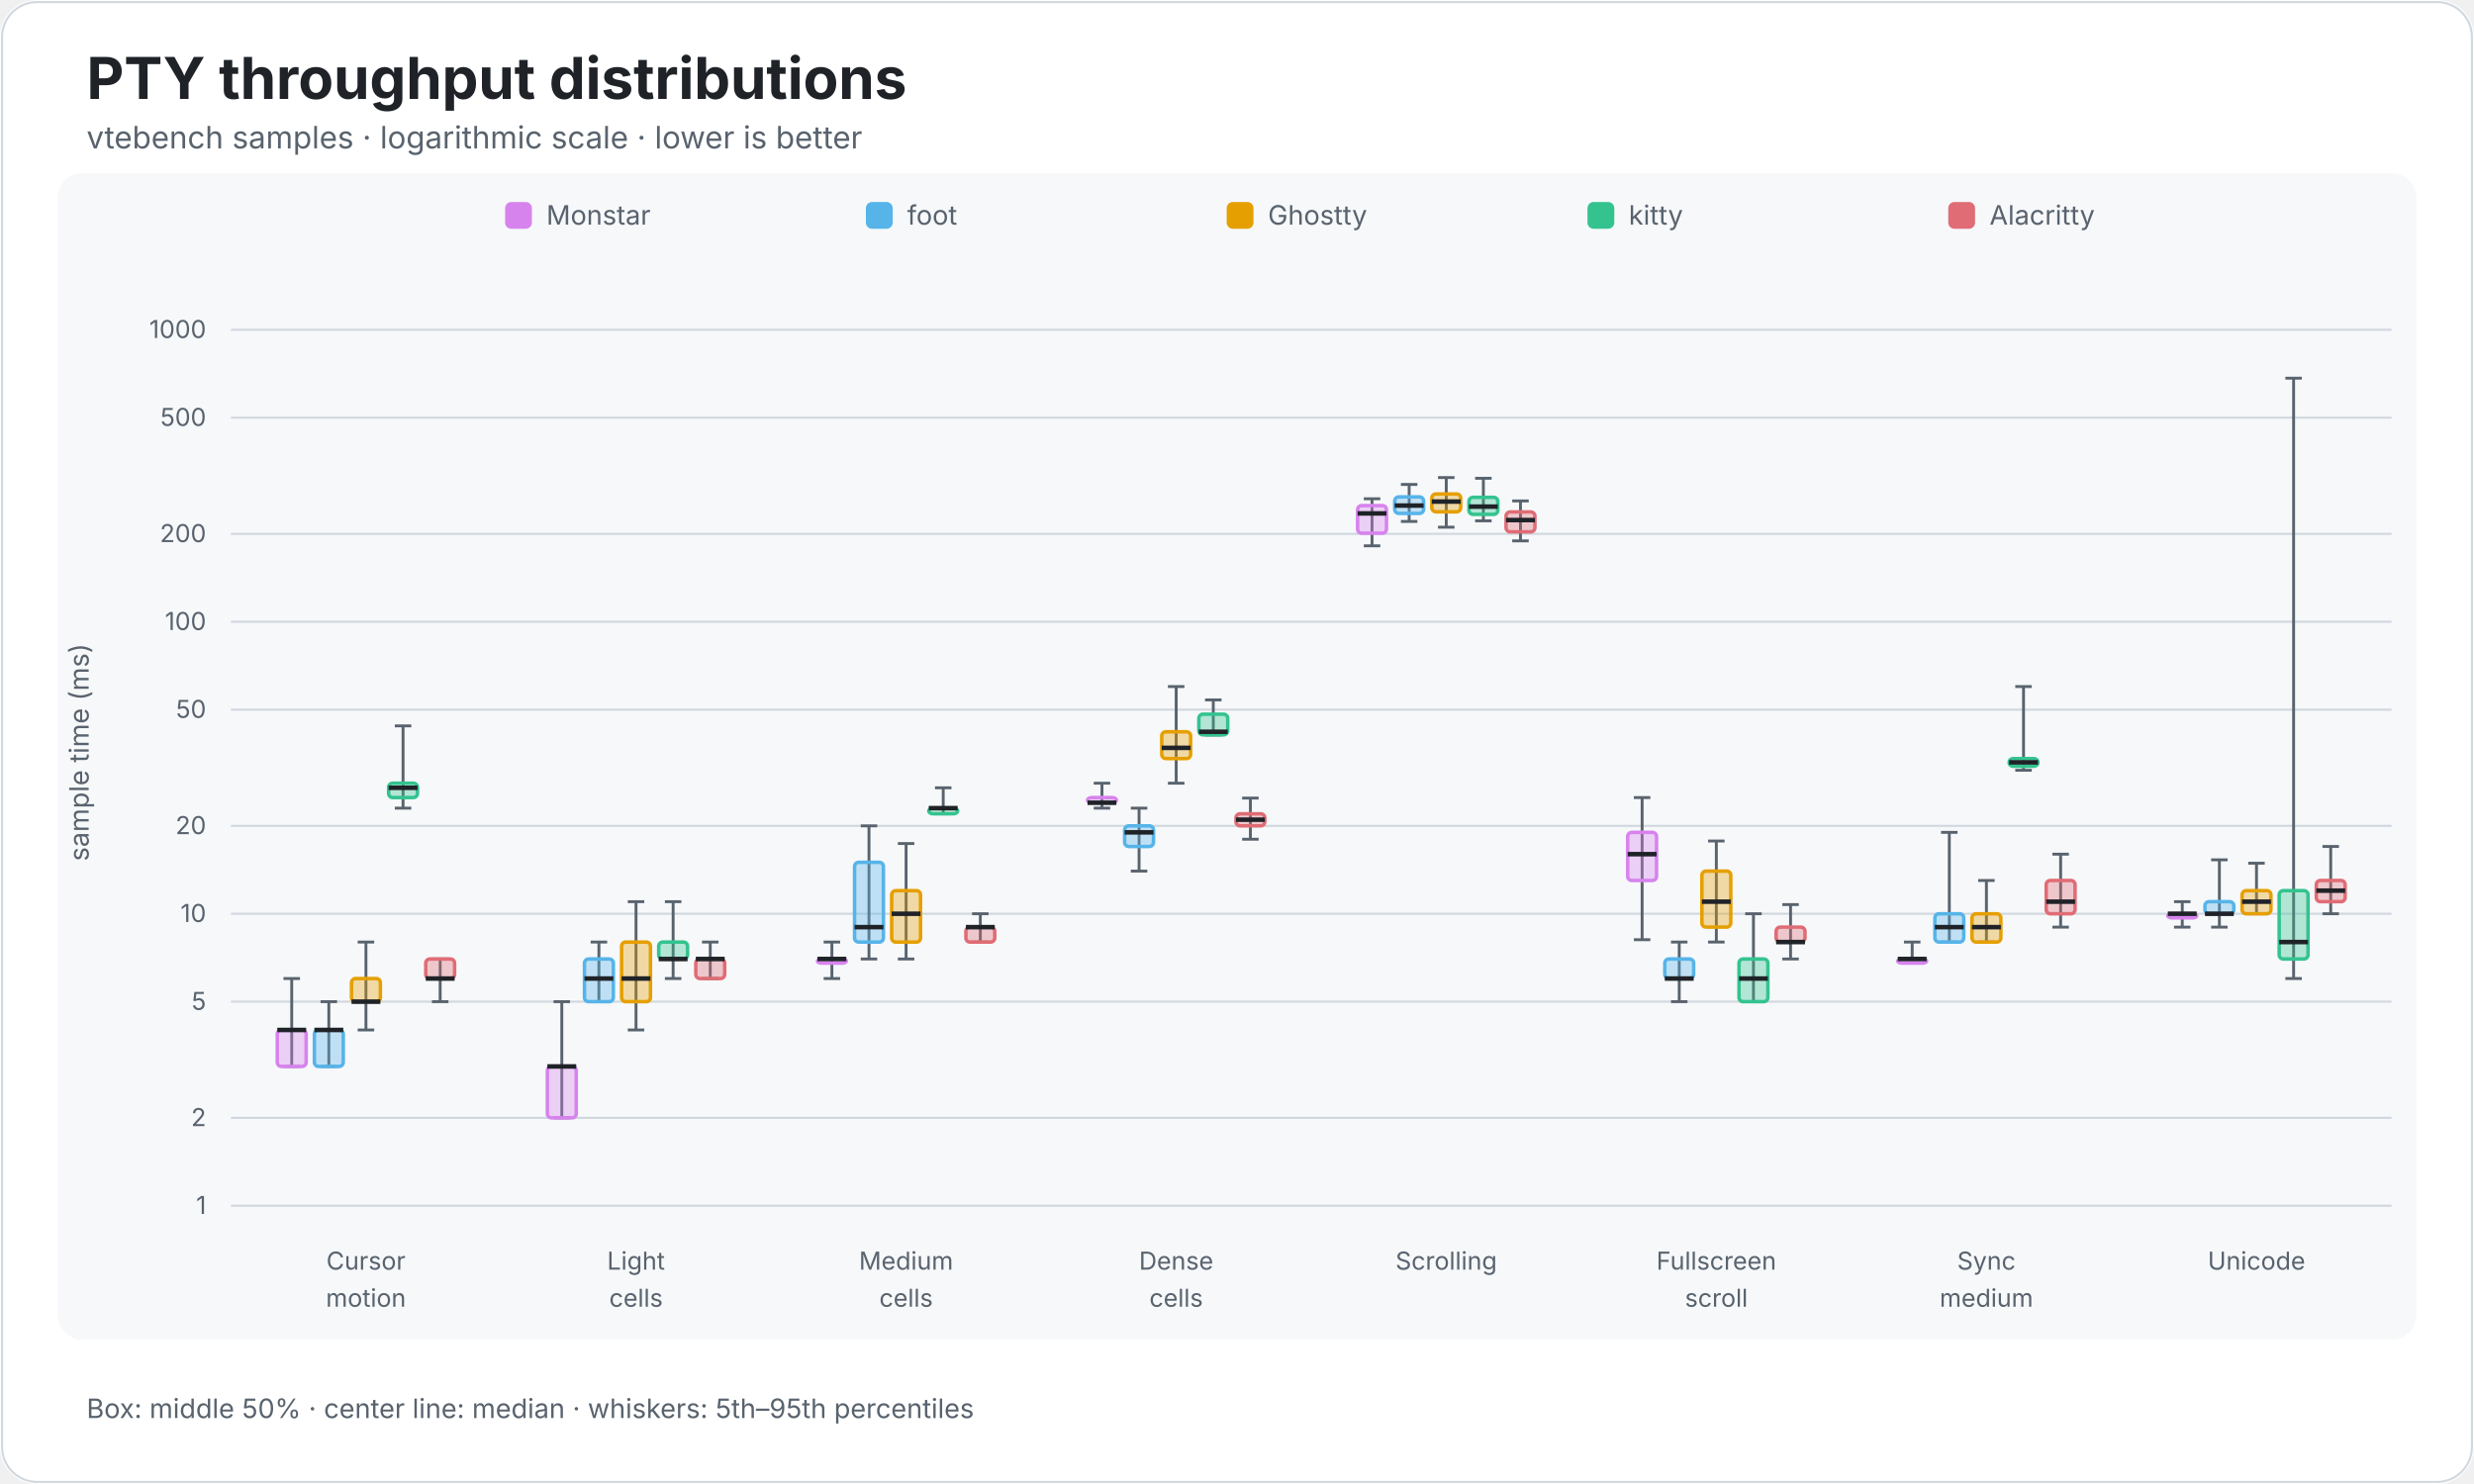
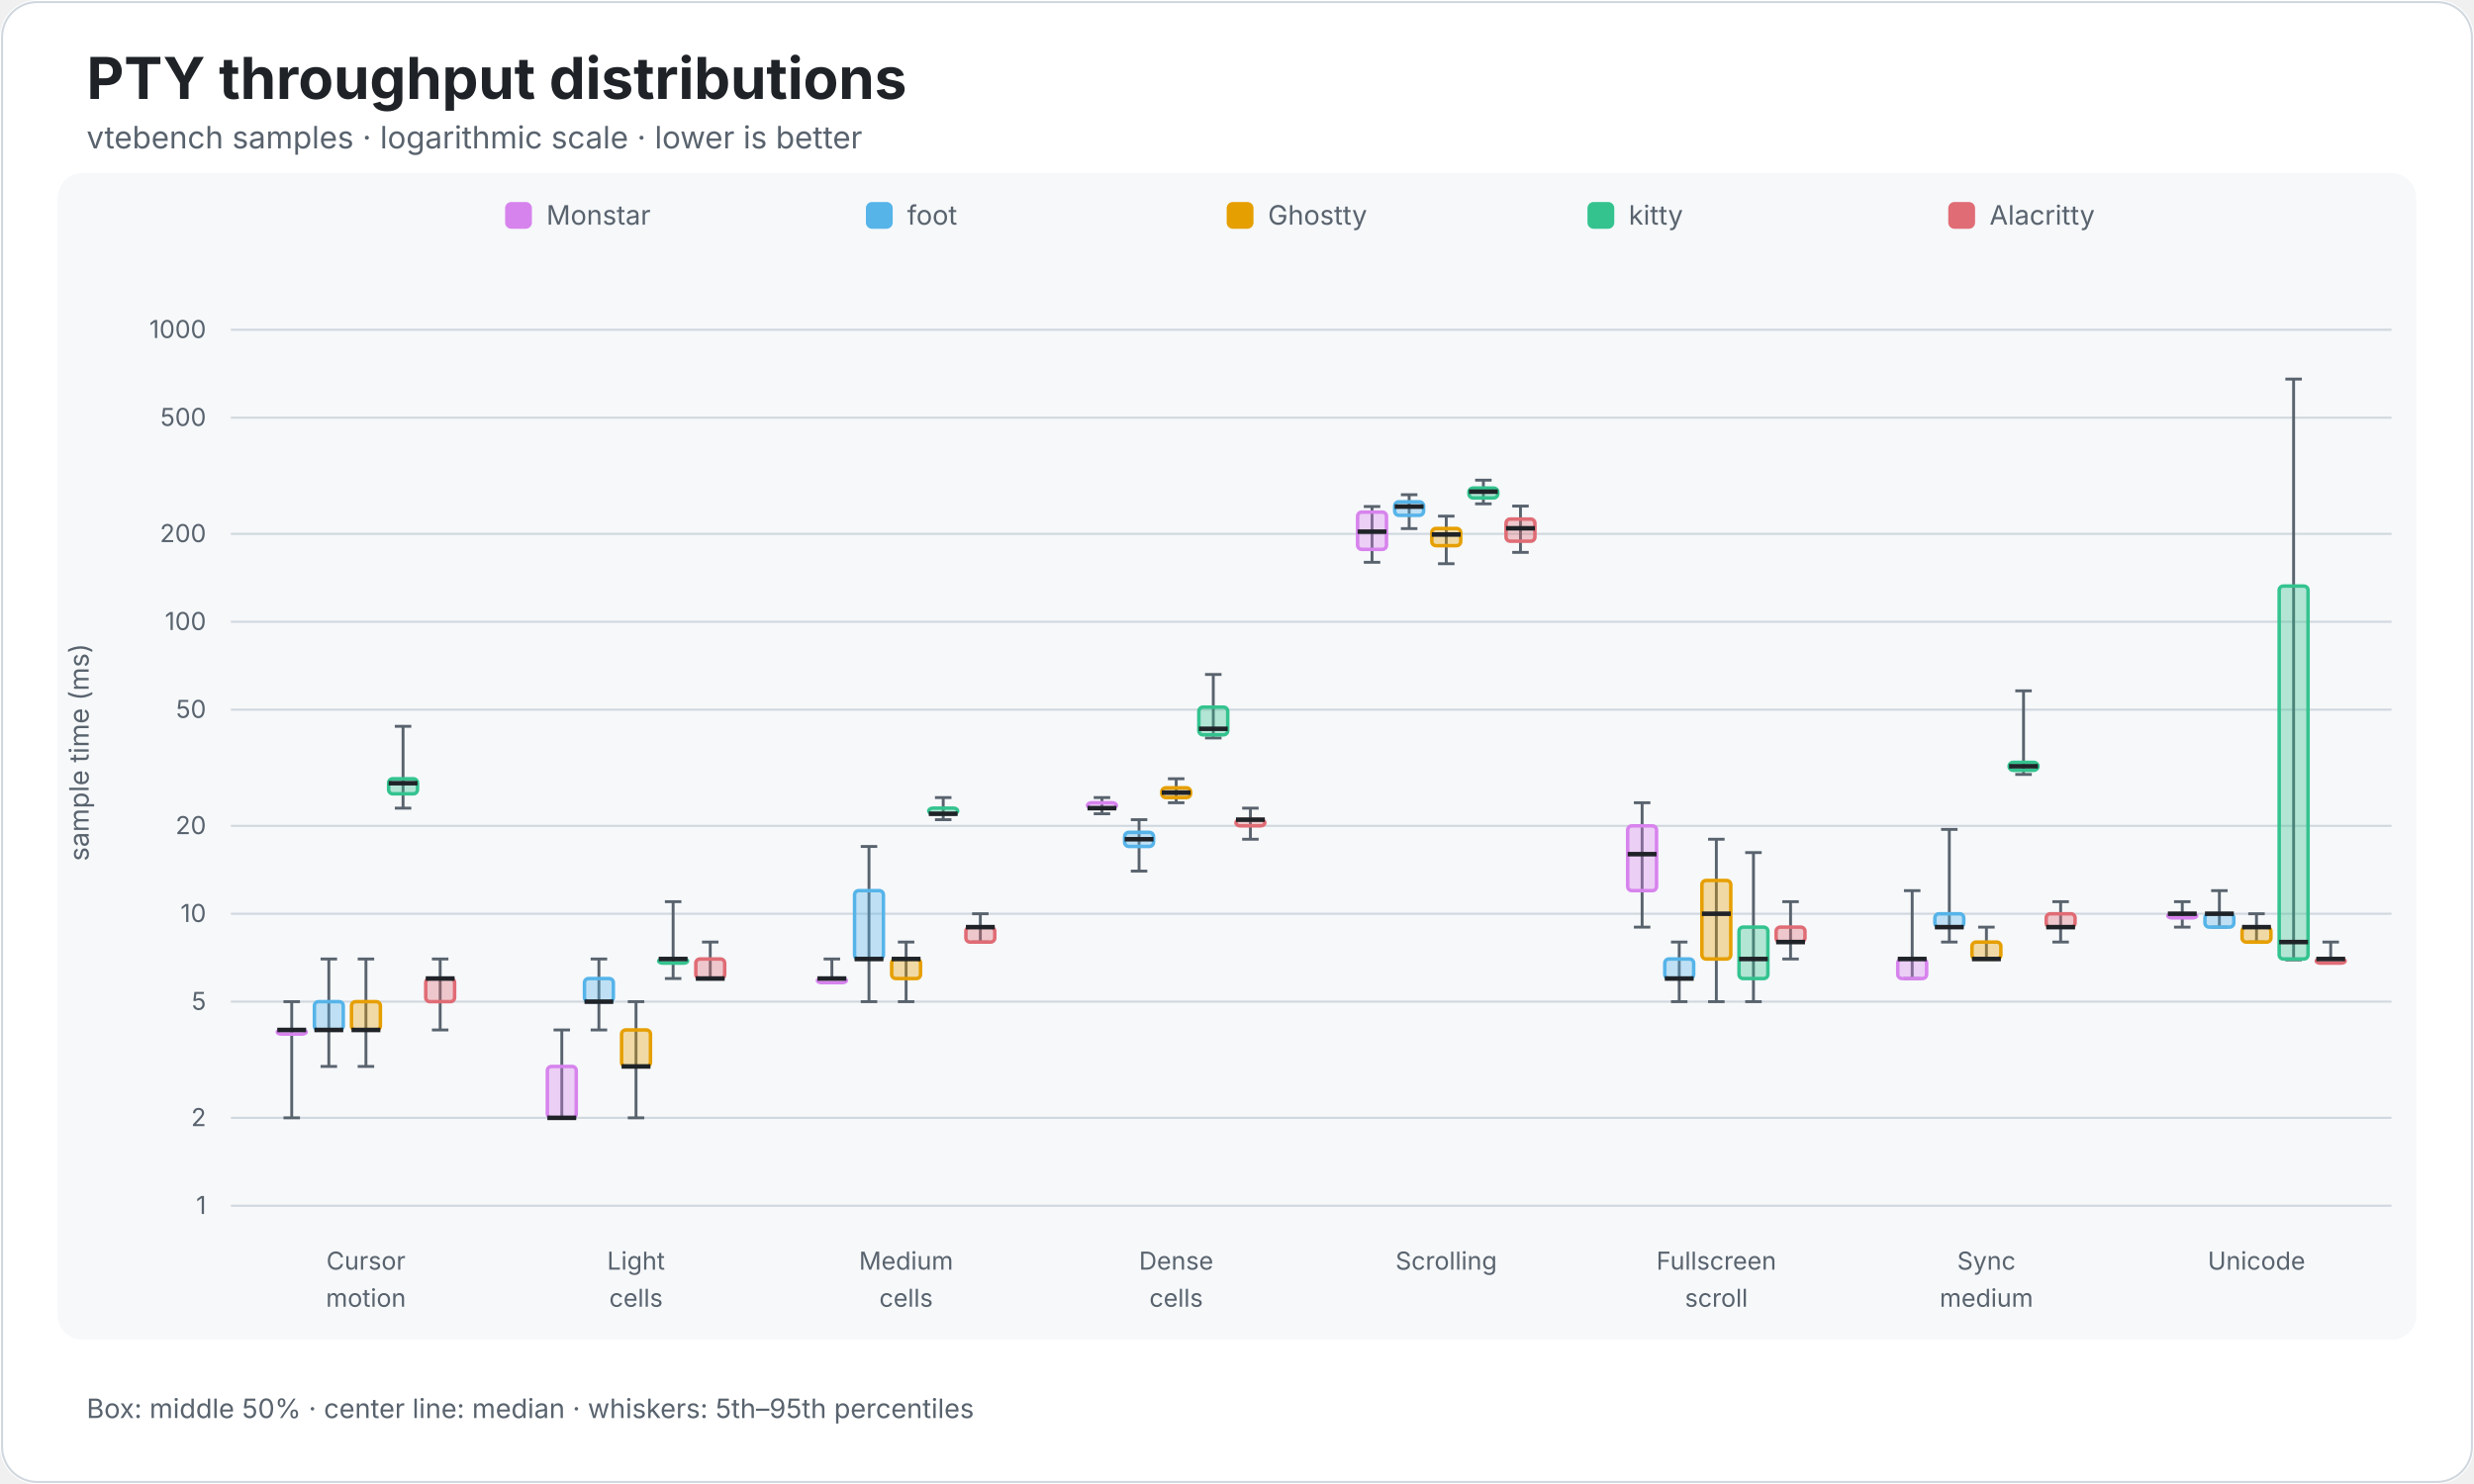
<svg xmlns="http://www.w3.org/2000/svg" width="1200" height="720" viewBox="0 0 1200 720" role="img">
  <style>
    .title { fill: #1f2328; font: 700 28px -apple-system, BlinkMacSystemFont, 'Segoe UI', sans-serif; }
    .subtitle { fill: #59636e; font: 15px -apple-system, BlinkMacSystemFont, 'Segoe UI', sans-serif; }
    .label { fill: #1f2328; font: 15px -apple-system, BlinkMacSystemFont, 'Segoe UI', sans-serif; }
    .small { fill: #59636e; font: 13px -apple-system, BlinkMacSystemFont, 'Segoe UI', sans-serif; }
    .axis { fill: #59636e; font: 12px -apple-system, BlinkMacSystemFont, 'Segoe UI', sans-serif; }
    .grid { stroke: #d0d7de; stroke-width: 1; }
    .whisker { stroke: #59636e; stroke-width: 1.4; }
    .median { stroke: #1f2328; stroke-width: 2.2; }
    .line { stroke: #d0d7de; stroke-width: 1; }
    </style>
  <rect width="1200" height="720" rx="18" fill="#ffffff" />
  <rect x="1" y="1" width="1198" height="718" rx="17" fill="none" stroke="#d0d7de" />
  <rect x="28" y="84" width="1144" height="566" rx="12" fill="#f6f8fa" />
  <text x="42" y="48" class="title" text-anchor="start">PTY throughput distributions</text>
  <text x="42" y="72" class="subtitle" text-anchor="start">vtebench samples · logarithmic scale · lower is better</text>
  <rect x="245" y="98" width="13" height="13" rx="3" fill="#d783ed" />
  <text x="265" y="109" class="small" text-anchor="start">Monstar</text>
  <rect x="420" y="98" width="13" height="13" rx="3" fill="#56b4e9" />
  <text x="440" y="109" class="small" text-anchor="start">foot</text>
  <rect x="595" y="98" width="13" height="13" rx="3" fill="#e69f00" />
  <text x="615" y="109" class="small" text-anchor="start">Ghostty</text>
  <rect x="770" y="98" width="13" height="13" rx="3" fill="#34c38f" />
  <text x="790" y="109" class="small" text-anchor="start">kitty</text>
  <rect x="945" y="98" width="13" height="13" rx="3" fill="#e06c75" />
  <text x="965" y="109" class="small" text-anchor="start">Alacritty</text>
  <line x1="112" y1="585" x2="1160" y2="585" class="grid" />
  <text x="100" y="589" class="axis" text-anchor="end">1</text>
  <line x1="112" y1="542.35" x2="1160" y2="542.35" class="grid" />
  <text x="100" y="546.35" class="axis" text-anchor="end">2</text>
  <line x1="112" y1="485.98" x2="1160" y2="485.98" class="grid" />
  <text x="100" y="489.98" class="axis" text-anchor="end">5</text>
  <line x1="112" y1="443.33" x2="1160" y2="443.33" class="grid" />
  <text x="100" y="447.33" class="axis" text-anchor="end">10</text>
  <line x1="112" y1="400.69" x2="1160" y2="400.69" class="grid" />
  <text x="100" y="404.69" class="axis" text-anchor="end">20</text>
  <line x1="112" y1="344.31" x2="1160" y2="344.31" class="grid" />
  <text x="100" y="348.31" class="axis" text-anchor="end">50</text>
  <line x1="112" y1="301.67" x2="1160" y2="301.67" class="grid" />
  <text x="100" y="305.67" class="axis" text-anchor="end">100</text>
  <line x1="112" y1="259.02" x2="1160" y2="259.02" class="grid" />
  <text x="100" y="263.02" class="axis" text-anchor="end">200</text>
  <line x1="112" y1="202.65" x2="1160" y2="202.65" class="grid" />
  <text x="100" y="206.65" class="axis" text-anchor="end">500</text>
  <line x1="112" y1="160" x2="1160" y2="160" class="grid" />
  <text x="100" y="164" class="axis" text-anchor="end">1000</text>
  <text x="0" y="0" class="small" text-anchor="middle" transform="translate(43 365) rotate(-90)">sample time (ms)</text>
-   <line x1="141.5" y1="517.41" x2="141.5" y2="474.76" class="whisker" />
-   <line x1="137.5" y1="517.41" x2="145.5" y2="517.41" class="whisker" />
-   <line x1="137.5" y1="474.76" x2="145.5" y2="474.76" class="whisker" />
-   <rect x="134.5" y="499.71" width="14" height="17.7" rx="2" fill="#d783ed" fill-opacity="0.34" stroke="#d783ed" stroke-width="1.7" />
+   <line x1="141.5" y1="542.35" x2="141.5" y2="485.98" class="whisker" />
+   <line x1="137.5" y1="542.35" x2="145.5" y2="542.35" class="whisker" />
+   <line x1="137.5" y1="485.98" x2="145.5" y2="485.98" class="whisker" />
+   <rect x="134.5" y="499.71" width="14" height="2" rx="2" fill="#d783ed" fill-opacity="0.34" stroke="#d783ed" stroke-width="1.7" />
  <line x1="134.5" y1="499.71" x2="148.5" y2="499.71" class="median" />
-   <line x1="159.5" y1="517.41" x2="159.5" y2="485.98" class="whisker" />
+   <line x1="159.5" y1="517.41" x2="159.5" y2="465.28" class="whisker" />
  <line x1="155.5" y1="517.41" x2="163.5" y2="517.41" class="whisker" />
-   <line x1="155.5" y1="485.98" x2="163.5" y2="485.98" class="whisker" />
-   <rect x="152.5" y="499.71" width="14" height="17.7" rx="2" fill="#56b4e9" fill-opacity="0.34" stroke="#56b4e9" stroke-width="1.7" />
+   <line x1="155.5" y1="465.28" x2="163.5" y2="465.28" class="whisker" />
+   <rect x="152.5" y="485.98" width="14" height="13.73" rx="2" fill="#56b4e9" fill-opacity="0.34" stroke="#56b4e9" stroke-width="1.7" />
  <line x1="152.5" y1="499.71" x2="166.5" y2="499.71" class="median" />
-   <line x1="177.5" y1="499.71" x2="177.5" y2="457.06" class="whisker" />
-   <line x1="173.5" y1="499.71" x2="181.5" y2="499.71" class="whisker" />
-   <line x1="173.5" y1="457.06" x2="181.5" y2="457.06" class="whisker" />
-   <rect x="170.5" y="474.76" width="14" height="11.22" rx="2" fill="#e69f00" fill-opacity="0.34" stroke="#e69f00" stroke-width="1.7" />
-   <line x1="170.5" y1="485.98" x2="184.5" y2="485.98" class="median" />
-   <line x1="195.5" y1="392.09" x2="195.5" y2="352.18" class="whisker" />
+   <line x1="177.5" y1="517.41" x2="177.5" y2="465.28" class="whisker" />
+   <line x1="173.5" y1="517.41" x2="181.5" y2="517.41" class="whisker" />
+   <line x1="173.5" y1="465.28" x2="181.5" y2="465.28" class="whisker" />
+   <rect x="170.5" y="485.98" width="14" height="13.73" rx="2" fill="#e69f00" fill-opacity="0.34" stroke="#e69f00" stroke-width="1.7" />
+   <line x1="170.5" y1="499.71" x2="184.5" y2="499.71" class="median" />
+   <line x1="195.5" y1="392.09" x2="195.5" y2="352.39" class="whisker" />
  <line x1="191.5" y1="392.09" x2="199.5" y2="392.09" class="whisker" />
-   <line x1="191.5" y1="352.18" x2="199.5" y2="352.18" class="whisker" />
-   <rect x="188.5" y="379.99" width="14" height="6.97" rx="2" fill="#34c38f" fill-opacity="0.34" stroke="#34c38f" stroke-width="1.7" />
-   <line x1="188.5" y1="382.22" x2="202.5" y2="382.22" class="median" />
-   <line x1="213.5" y1="485.98" x2="213.5" y2="465.28" class="whisker" />
-   <line x1="209.5" y1="485.98" x2="217.5" y2="485.98" class="whisker" />
+   <line x1="191.5" y1="352.39" x2="199.5" y2="352.39" class="whisker" />
+   <rect x="188.5" y="377.83" width="14" height="7.31" rx="2" fill="#34c38f" fill-opacity="0.34" stroke="#34c38f" stroke-width="1.7" />
+   <line x1="188.5" y1="379.99" x2="202.5" y2="379.99" class="median" />
+   <line x1="213.5" y1="499.71" x2="213.5" y2="465.28" class="whisker" />
+   <line x1="209.5" y1="499.71" x2="217.5" y2="499.71" class="whisker" />
  <line x1="209.5" y1="465.28" x2="217.5" y2="465.28" class="whisker" />
-   <rect x="206.5" y="465.28" width="14" height="9.48" rx="2" fill="#e06c75" fill-opacity="0.34" stroke="#e06c75" stroke-width="1.7" />
+   <rect x="206.5" y="474.76" width="14" height="11.22" rx="2" fill="#e06c75" fill-opacity="0.34" stroke="#e06c75" stroke-width="1.7" />
  <line x1="206.5" y1="474.76" x2="220.5" y2="474.76" class="median" />
  <text x="177.5" y="616" class="axis" text-anchor="middle">Cursor</text>
  <text x="177.5" y="634" class="axis" text-anchor="middle">motion</text>
-   <line x1="272.5" y1="542.35" x2="272.5" y2="485.98" class="whisker" />
+   <line x1="272.5" y1="542.35" x2="272.5" y2="499.71" class="whisker" />
  <line x1="268.5" y1="542.35" x2="276.5" y2="542.35" class="whisker" />
-   <line x1="268.5" y1="485.98" x2="276.5" y2="485.98" class="whisker" />
+   <line x1="268.5" y1="499.71" x2="276.5" y2="499.71" class="whisker" />
  <rect x="265.5" y="517.41" width="14" height="24.95" rx="2" fill="#d783ed" fill-opacity="0.34" stroke="#d783ed" stroke-width="1.7" />
-   <line x1="265.5" y1="517.41" x2="279.5" y2="517.41" class="median" />
-   <line x1="290.5" y1="485.98" x2="290.5" y2="457.06" class="whisker" />
-   <line x1="286.5" y1="485.98" x2="294.5" y2="485.98" class="whisker" />
-   <line x1="286.5" y1="457.06" x2="294.5" y2="457.06" class="whisker" />
-   <rect x="283.5" y="465.28" width="14" height="20.7" rx="2" fill="#56b4e9" fill-opacity="0.34" stroke="#56b4e9" stroke-width="1.7" />
-   <line x1="283.5" y1="474.76" x2="297.5" y2="474.76" class="median" />
-   <line x1="308.5" y1="499.71" x2="308.5" y2="437.47" class="whisker" />
-   <line x1="304.5" y1="499.71" x2="312.5" y2="499.71" class="whisker" />
-   <line x1="304.5" y1="437.47" x2="312.5" y2="437.47" class="whisker" />
-   <rect x="301.5" y="457.06" width="14" height="28.92" rx="2" fill="#e69f00" fill-opacity="0.34" stroke="#e69f00" stroke-width="1.7" />
-   <line x1="301.5" y1="474.76" x2="315.5" y2="474.76" class="median" />
+   <line x1="265.5" y1="542.35" x2="279.5" y2="542.35" class="median" />
+   <line x1="290.5" y1="499.71" x2="290.5" y2="465.28" class="whisker" />
+   <line x1="286.5" y1="499.71" x2="294.5" y2="499.71" class="whisker" />
+   <line x1="286.5" y1="465.28" x2="294.5" y2="465.28" class="whisker" />
+   <rect x="283.5" y="474.76" width="14" height="11.22" rx="2" fill="#56b4e9" fill-opacity="0.34" stroke="#56b4e9" stroke-width="1.7" />
+   <line x1="283.5" y1="485.98" x2="297.5" y2="485.98" class="median" />
+   <line x1="308.5" y1="542.35" x2="308.5" y2="485.98" class="whisker" />
+   <line x1="304.5" y1="542.35" x2="312.5" y2="542.35" class="whisker" />
+   <line x1="304.5" y1="485.98" x2="312.5" y2="485.98" class="whisker" />
+   <rect x="301.5" y="499.71" width="14" height="17.7" rx="2" fill="#e69f00" fill-opacity="0.34" stroke="#e69f00" stroke-width="1.7" />
+   <line x1="301.5" y1="517.41" x2="315.5" y2="517.41" class="median" />
  <line x1="326.5" y1="474.76" x2="326.5" y2="437.47" class="whisker" />
  <line x1="322.5" y1="474.76" x2="330.5" y2="474.76" class="whisker" />
  <line x1="322.5" y1="437.47" x2="330.5" y2="437.47" class="whisker" />
-   <rect x="319.5" y="457.06" width="14" height="8.22" rx="2" fill="#34c38f" fill-opacity="0.34" stroke="#34c38f" stroke-width="1.7" />
+   <rect x="319.5" y="465.28" width="14" height="2" rx="2" fill="#34c38f" fill-opacity="0.34" stroke="#34c38f" stroke-width="1.7" />
  <line x1="319.5" y1="465.28" x2="333.5" y2="465.28" class="median" />
  <line x1="344.5" y1="474.76" x2="344.5" y2="457.06" class="whisker" />
  <line x1="340.5" y1="474.76" x2="348.5" y2="474.76" class="whisker" />
  <line x1="340.5" y1="457.06" x2="348.5" y2="457.06" class="whisker" />
  <rect x="337.5" y="465.28" width="14" height="9.48" rx="2" fill="#e06c75" fill-opacity="0.34" stroke="#e06c75" stroke-width="1.7" />
-   <line x1="337.5" y1="465.28" x2="351.5" y2="465.28" class="median" />
+   <line x1="337.5" y1="474.76" x2="351.5" y2="474.76" class="median" />
  <text x="308.5" y="616" class="axis" text-anchor="middle">Light</text>
  <text x="308.5" y="634" class="axis" text-anchor="middle">cells</text>
-   <line x1="403.5" y1="474.76" x2="403.5" y2="457.06" class="whisker" />
+   <line x1="403.5" y1="474.76" x2="403.5" y2="465.28" class="whisker" />
  <line x1="399.5" y1="474.76" x2="407.5" y2="474.76" class="whisker" />
-   <line x1="399.5" y1="457.06" x2="407.5" y2="457.06" class="whisker" />
-   <rect x="396.5" y="465.28" width="14" height="2" rx="2" fill="#d783ed" fill-opacity="0.34" stroke="#d783ed" stroke-width="1.7" />
-   <line x1="396.5" y1="465.28" x2="410.5" y2="465.28" class="median" />
-   <line x1="421.5" y1="465.28" x2="421.5" y2="400.69" class="whisker" />
-   <line x1="417.5" y1="465.28" x2="425.5" y2="465.28" class="whisker" />
-   <line x1="417.5" y1="400.69" x2="425.5" y2="400.69" class="whisker" />
-   <rect x="414.5" y="418.39" width="14" height="38.68" rx="2" fill="#56b4e9" fill-opacity="0.34" stroke="#56b4e9" stroke-width="1.7" />
-   <line x1="414.5" y1="449.82" x2="428.5" y2="449.82" class="median" />
-   <line x1="439.5" y1="465.28" x2="439.5" y2="409.26" class="whisker" />
-   <line x1="435.5" y1="465.28" x2="443.5" y2="465.28" class="whisker" />
-   <line x1="435.5" y1="409.26" x2="443.5" y2="409.26" class="whisker" />
-   <rect x="432.5" y="432.12" width="14" height="24.95" rx="2" fill="#e69f00" fill-opacity="0.34" stroke="#e69f00" stroke-width="1.7" />
-   <line x1="432.5" y1="443.33" x2="446.5" y2="443.33" class="median" />
-   <line x1="457.5" y1="394.82" x2="457.5" y2="382.22" class="whisker" />
-   <line x1="453.5" y1="394.82" x2="461.5" y2="394.82" class="whisker" />
-   <line x1="453.5" y1="382.22" x2="461.5" y2="382.22" class="whisker" />
+   <line x1="399.5" y1="465.28" x2="407.5" y2="465.28" class="whisker" />
+   <rect x="396.5" y="474.76" width="14" height="2" rx="2" fill="#d783ed" fill-opacity="0.34" stroke="#d783ed" stroke-width="1.7" />
+   <line x1="396.5" y1="474.76" x2="410.5" y2="474.76" class="median" />
+   <line x1="421.5" y1="485.98" x2="421.5" y2="410.69" class="whisker" />
+   <line x1="417.5" y1="485.98" x2="425.5" y2="485.98" class="whisker" />
+   <line x1="417.5" y1="410.69" x2="425.5" y2="410.69" class="whisker" />
+   <rect x="414.5" y="432.12" width="14" height="33.16" rx="2" fill="#56b4e9" fill-opacity="0.34" stroke="#56b4e9" stroke-width="1.7" />
+   <line x1="414.5" y1="465.28" x2="428.5" y2="465.28" class="median" />
+   <line x1="439.5" y1="485.98" x2="439.5" y2="457.06" class="whisker" />
+   <line x1="435.5" y1="485.98" x2="443.5" y2="485.98" class="whisker" />
+   <line x1="435.5" y1="457.06" x2="443.5" y2="457.06" class="whisker" />
+   <rect x="432.5" y="465.28" width="14" height="9.48" rx="2" fill="#e69f00" fill-opacity="0.34" stroke="#e69f00" stroke-width="1.7" />
+   <line x1="432.5" y1="465.28" x2="446.5" y2="465.28" class="median" />
+   <line x1="457.5" y1="397.69" x2="457.5" y2="386.96" class="whisker" />
+   <line x1="453.5" y1="397.69" x2="461.5" y2="397.69" class="whisker" />
+   <line x1="453.5" y1="386.96" x2="461.5" y2="386.96" class="whisker" />
  <rect x="450.5" y="392.09" width="14" height="2.73" rx="2" fill="#34c38f" fill-opacity="0.34" stroke="#34c38f" stroke-width="1.7" />
-   <line x1="450.5" y1="392.09" x2="464.5" y2="392.09" class="median" />
+   <line x1="450.5" y1="394.82" x2="464.5" y2="394.82" class="median" />
  <line x1="475.5" y1="457.06" x2="475.5" y2="443.33" class="whisker" />
  <line x1="471.5" y1="457.06" x2="479.5" y2="457.06" class="whisker" />
  <line x1="471.5" y1="443.33" x2="479.5" y2="443.33" class="whisker" />
  <rect x="468.5" y="449.82" width="14" height="7.25" rx="2" fill="#e06c75" fill-opacity="0.34" stroke="#e06c75" stroke-width="1.7" />
  <line x1="468.5" y1="449.82" x2="482.5" y2="449.82" class="median" />
  <text x="439.5" y="616" class="axis" text-anchor="middle">Medium</text>
  <text x="439.5" y="634" class="axis" text-anchor="middle">cells</text>
-   <line x1="534.5" y1="392.09" x2="534.5" y2="379.99" class="whisker" />
-   <line x1="530.5" y1="392.09" x2="538.5" y2="392.09" class="whisker" />
-   <line x1="530.5" y1="379.99" x2="538.5" y2="379.99" class="whisker" />
-   <rect x="527.5" y="386.96" width="14" height="2.51" rx="2" fill="#d783ed" fill-opacity="0.34" stroke="#d783ed" stroke-width="1.7" />
-   <line x1="527.5" y1="389.47" x2="541.5" y2="389.47" class="median" />
-   <line x1="552.5" y1="422.63" x2="552.5" y2="392.09" class="whisker" />
+   <line x1="534.5" y1="394.82" x2="534.5" y2="386.96" class="whisker" />
+   <line x1="530.5" y1="394.82" x2="538.5" y2="394.82" class="whisker" />
+   <line x1="530.5" y1="386.96" x2="538.5" y2="386.96" class="whisker" />
+   <rect x="527.5" y="389.47" width="14" height="2.62" rx="2" fill="#d783ed" fill-opacity="0.34" stroke="#d783ed" stroke-width="1.7" />
+   <line x1="527.5" y1="392.09" x2="541.5" y2="392.09" class="median" />
+   <line x1="552.5" y1="422.63" x2="552.5" y2="397.69" class="whisker" />
  <line x1="548.5" y1="422.63" x2="556.5" y2="422.63" class="whisker" />
-   <line x1="548.5" y1="392.09" x2="556.5" y2="392.09" class="whisker" />
-   <rect x="545.5" y="400.69" width="14" height="10" rx="2" fill="#56b4e9" fill-opacity="0.34" stroke="#56b4e9" stroke-width="1.7" />
-   <line x1="545.5" y1="403.84" x2="559.5" y2="403.84" class="median" />
-   <line x1="570.5" y1="379.99" x2="570.5" y2="333.1" class="whisker" />
-   <line x1="566.5" y1="379.99" x2="574.5" y2="379.99" class="whisker" />
-   <line x1="566.5" y1="333.1" x2="574.5" y2="333.1" class="whisker" />
-   <rect x="563.5" y="355.04" width="14" height="13" rx="2" fill="#e69f00" fill-opacity="0.34" stroke="#e69f00" stroke-width="1.7" />
-   <line x1="563.5" y1="362.84" x2="577.5" y2="362.84" class="median" />
-   <line x1="588.5" y1="356.6" x2="588.5" y2="339.58" class="whisker" />
-   <line x1="584.5" y1="356.6" x2="592.5" y2="356.6" class="whisker" />
-   <line x1="584.5" y1="339.58" x2="592.5" y2="339.58" class="whisker" />
-   <rect x="581.5" y="346.5" width="14" height="10.02" rx="2" fill="#34c38f" fill-opacity="0.34" stroke="#34c38f" stroke-width="1.7" />
-   <line x1="581.5" y1="355.04" x2="595.5" y2="355.04" class="median" />
-   <line x1="606.5" y1="407.17" x2="606.5" y2="387.21" class="whisker" />
+   <line x1="548.5" y1="397.69" x2="556.5" y2="397.69" class="whisker" />
+   <rect x="545.5" y="403.84" width="14" height="6.84" rx="2" fill="#56b4e9" fill-opacity="0.34" stroke="#56b4e9" stroke-width="1.7" />
+   <line x1="545.5" y1="407.17" x2="559.5" y2="407.17" class="median" />
+   <line x1="570.5" y1="389.47" x2="570.5" y2="377.83" class="whisker" />
+   <line x1="566.5" y1="389.47" x2="574.5" y2="389.47" class="whisker" />
+   <line x1="566.5" y1="377.83" x2="574.5" y2="377.83" class="whisker" />
+   <rect x="563.5" y="382.22" width="14" height="4.74" rx="2" fill="#e69f00" fill-opacity="0.34" stroke="#e69f00" stroke-width="1.7" />
+   <line x1="563.5" y1="384.55" x2="577.5" y2="384.55" class="median" />
+   <line x1="588.5" y1="358.04" x2="588.5" y2="327.23" class="whisker" />
+   <line x1="584.5" y1="358.04" x2="592.5" y2="358.04" class="whisker" />
+   <line x1="584.5" y1="327.23" x2="592.5" y2="327.23" class="whisker" />
+   <rect x="581.5" y="343.09" width="14" height="13.43" rx="2" fill="#34c38f" fill-opacity="0.34" stroke="#34c38f" stroke-width="1.7" />
+   <line x1="581.5" y1="353.59" x2="595.5" y2="353.59" class="median" />
+   <line x1="606.5" y1="407.17" x2="606.5" y2="392.09" class="whisker" />
  <line x1="602.5" y1="407.17" x2="610.5" y2="407.17" class="whisker" />
-   <line x1="602.5" y1="387.21" x2="610.5" y2="387.21" class="whisker" />
-   <rect x="599.5" y="394.82" width="14" height="5.86" rx="2" fill="#e06c75" fill-opacity="0.34" stroke="#e06c75" stroke-width="1.7" />
+   <line x1="602.5" y1="392.09" x2="610.5" y2="392.09" class="whisker" />
+   <rect x="599.5" y="397.69" width="14" height="3" rx="2" fill="#e06c75" fill-opacity="0.34" stroke="#e06c75" stroke-width="1.7" />
  <line x1="599.5" y1="397.69" x2="613.5" y2="397.69" class="median" />
  <text x="570.5" y="616" class="axis" text-anchor="middle">Dense</text>
  <text x="570.5" y="634" class="axis" text-anchor="middle">cells</text>
-   <line x1="665.5" y1="264.82" x2="665.5" y2="241.99" class="whisker" />
-   <line x1="661.5" y1="264.82" x2="669.5" y2="264.82" class="whisker" />
-   <line x1="661.5" y1="241.99" x2="669.5" y2="241.99" class="whisker" />
-   <rect x="658.5" y="245.29" width="14" height="13.42" rx="2" fill="#d783ed" fill-opacity="0.34" stroke="#d783ed" stroke-width="1.7" />
-   <line x1="658.5" y1="249.1" x2="672.5" y2="249.1" class="median" />
-   <line x1="683.5" y1="252.99" x2="683.5" y2="235.04" class="whisker" />
-   <line x1="679.5" y1="252.99" x2="687.5" y2="252.99" class="whisker" />
-   <line x1="679.5" y1="235.04" x2="687.5" y2="235.04" class="whisker" />
-   <rect x="676.5" y="241.07" width="14" height="8.03" rx="2" fill="#56b4e9" fill-opacity="0.34" stroke="#56b4e9" stroke-width="1.7" />
-   <line x1="676.5" y1="245.29" x2="690.5" y2="245.29" class="median" />
-   <line x1="701.5" y1="255.78" x2="701.5" y2="231.7" class="whisker" />
-   <line x1="697.5" y1="255.78" x2="705.5" y2="255.78" class="whisker" />
-   <line x1="697.5" y1="231.7" x2="705.5" y2="231.7" class="whisker" />
-   <rect x="694.5" y="239.65" width="14" height="8.67" rx="2" fill="#e69f00" fill-opacity="0.34" stroke="#e69f00" stroke-width="1.7" />
-   <line x1="694.5" y1="243.35" x2="708.5" y2="243.35" class="median" />
-   <line x1="719.5" y1="252.7" x2="719.5" y2="232.05" class="whisker" />
-   <line x1="715.5" y1="252.7" x2="723.5" y2="252.7" class="whisker" />
-   <line x1="715.5" y1="232.05" x2="723.5" y2="232.05" class="whisker" />
-   <rect x="712.5" y="241.3" width="14" height="8.26" rx="2" fill="#34c38f" fill-opacity="0.34" stroke="#34c38f" stroke-width="1.7" />
-   <line x1="712.5" y1="245.79" x2="726.5" y2="245.79" class="median" />
-   <line x1="737.5" y1="262.42" x2="737.5" y2="243.04" class="whisker" />
-   <line x1="733.5" y1="262.42" x2="741.5" y2="262.42" class="whisker" />
-   <line x1="733.5" y1="243.04" x2="741.5" y2="243.04" class="whisker" />
-   <rect x="730.5" y="248.38" width="14" height="9.65" rx="2" fill="#e06c75" fill-opacity="0.34" stroke="#e06c75" stroke-width="1.7" />
-   <line x1="730.5" y1="252.32" x2="744.5" y2="252.32" class="median" />
+   <line x1="665.5" y1="272.81" x2="665.5" y2="245.75" class="whisker" />
+   <line x1="661.5" y1="272.81" x2="669.5" y2="272.81" class="whisker" />
+   <line x1="661.5" y1="245.75" x2="669.5" y2="245.75" class="whisker" />
+   <rect x="658.5" y="248.45" width="14" height="18.09" rx="2" fill="#d783ed" fill-opacity="0.34" stroke="#d783ed" stroke-width="1.7" />
+   <line x1="658.5" y1="257.95" x2="672.5" y2="257.95" class="median" />
+   <line x1="683.5" y1="256.46" x2="683.5" y2="240.03" class="whisker" />
+   <line x1="679.5" y1="256.46" x2="687.5" y2="256.46" class="whisker" />
+   <line x1="679.5" y1="240.03" x2="687.5" y2="240.03" class="whisker" />
+   <rect x="676.5" y="243.47" width="14" height="6.55" rx="2" fill="#56b4e9" fill-opacity="0.34" stroke="#56b4e9" stroke-width="1.7" />
+   <line x1="676.5" y1="245.79" x2="690.5" y2="245.79" class="median" />
+   <line x1="701.5" y1="273.5" x2="701.5" y2="250.42" class="whisker" />
+   <line x1="697.5" y1="273.5" x2="705.5" y2="273.5" class="whisker" />
+   <line x1="697.5" y1="250.42" x2="705.5" y2="250.42" class="whisker" />
+   <rect x="694.5" y="256.39" width="14" height="8.35" rx="2" fill="#e69f00" fill-opacity="0.34" stroke="#e69f00" stroke-width="1.7" />
+   <line x1="694.5" y1="259.33" x2="708.5" y2="259.33" class="median" />
+   <line x1="719.5" y1="244.44" x2="719.5" y2="232.96" class="whisker" />
+   <line x1="715.5" y1="244.44" x2="723.5" y2="244.44" class="whisker" />
+   <line x1="715.5" y1="232.96" x2="723.5" y2="232.96" class="whisker" />
+   <rect x="712.5" y="236.8" width="14" height="4.79" rx="2" fill="#34c38f" fill-opacity="0.34" stroke="#34c38f" stroke-width="1.7" />
+   <line x1="712.5" y1="238.54" x2="726.5" y2="238.54" class="median" />
+   <line x1="737.5" y1="268" x2="737.5" y2="245.53" class="whisker" />
+   <line x1="733.5" y1="268" x2="741.5" y2="268" class="whisker" />
+   <line x1="733.5" y1="245.53" x2="741.5" y2="245.53" class="whisker" />
+   <rect x="730.5" y="251.84" width="14" height="10.74" rx="2" fill="#e06c75" fill-opacity="0.34" stroke="#e06c75" stroke-width="1.7" />
+   <line x1="730.5" y1="256.31" x2="744.5" y2="256.31" class="median" />
  <text x="701.5" y="616" class="axis" text-anchor="middle">Scrolling</text>
-   <line x1="796.5" y1="455.92" x2="796.5" y2="386.96" class="whisker" />
-   <line x1="792.5" y1="455.92" x2="800.5" y2="455.92" class="whisker" />
-   <line x1="792.5" y1="386.96" x2="800.5" y2="386.96" class="whisker" />
-   <rect x="789.5" y="403.84" width="14" height="23.35" rx="2" fill="#d783ed" fill-opacity="0.34" stroke="#d783ed" stroke-width="1.7" />
+   <line x1="796.5" y1="449.82" x2="796.5" y2="389.47" class="whisker" />
+   <line x1="792.5" y1="449.82" x2="800.5" y2="449.82" class="whisker" />
+   <line x1="792.5" y1="389.47" x2="800.5" y2="389.47" class="whisker" />
+   <rect x="789.5" y="400.69" width="14" height="31.43" rx="2" fill="#d783ed" fill-opacity="0.34" stroke="#d783ed" stroke-width="1.7" />
  <line x1="789.5" y1="414.42" x2="803.5" y2="414.42" class="median" />
  <line x1="814.5" y1="485.98" x2="814.5" y2="457.06" class="whisker" />
  <line x1="810.5" y1="485.98" x2="818.5" y2="485.98" class="whisker" />
  <line x1="810.5" y1="457.06" x2="818.5" y2="457.06" class="whisker" />
  <rect x="807.5" y="465.28" width="14" height="9.48" rx="2" fill="#56b4e9" fill-opacity="0.34" stroke="#56b4e9" stroke-width="1.7" />
  <line x1="807.5" y1="474.76" x2="821.5" y2="474.76" class="median" />
-   <line x1="832.5" y1="457.06" x2="832.5" y2="408.03" class="whisker" />
-   <line x1="828.5" y1="457.06" x2="836.5" y2="457.06" class="whisker" />
-   <line x1="828.5" y1="408.03" x2="836.5" y2="408.03" class="whisker" />
-   <rect x="825.5" y="422.63" width="14" height="27.18" rx="2" fill="#e69f00" fill-opacity="0.34" stroke="#e69f00" stroke-width="1.7" />
-   <line x1="825.5" y1="437.47" x2="839.5" y2="437.47" class="median" />
-   <line x1="850.5" y1="485.98" x2="850.5" y2="443.33" class="whisker" />
+   <line x1="832.5" y1="485.98" x2="832.5" y2="407.17" class="whisker" />
+   <line x1="828.5" y1="485.98" x2="836.5" y2="485.98" class="whisker" />
+   <line x1="828.5" y1="407.17" x2="836.5" y2="407.17" class="whisker" />
+   <rect x="825.5" y="427.19" width="14" height="38.09" rx="2" fill="#e69f00" fill-opacity="0.34" stroke="#e69f00" stroke-width="1.7" />
+   <line x1="825.5" y1="443.33" x2="839.5" y2="443.33" class="median" />
+   <line x1="850.5" y1="485.98" x2="850.5" y2="413.65" class="whisker" />
  <line x1="846.5" y1="485.98" x2="854.5" y2="485.98" class="whisker" />
-   <line x1="846.5" y1="443.33" x2="854.5" y2="443.33" class="whisker" />
-   <rect x="843.5" y="465.28" width="14" height="20.7" rx="2" fill="#34c38f" fill-opacity="0.34" stroke="#34c38f" stroke-width="1.7" />
-   <line x1="843.5" y1="474.76" x2="857.5" y2="474.76" class="median" />
-   <line x1="868.5" y1="465.28" x2="868.5" y2="438.88" class="whisker" />
+   <line x1="846.5" y1="413.65" x2="854.5" y2="413.65" class="whisker" />
+   <rect x="843.5" y="449.82" width="14" height="24.95" rx="2" fill="#34c38f" fill-opacity="0.34" stroke="#34c38f" stroke-width="1.7" />
+   <line x1="843.5" y1="465.28" x2="857.5" y2="465.28" class="median" />
+   <line x1="868.5" y1="465.28" x2="868.5" y2="437.47" class="whisker" />
  <line x1="864.5" y1="465.28" x2="872.5" y2="465.28" class="whisker" />
-   <line x1="864.5" y1="438.88" x2="872.5" y2="438.88" class="whisker" />
+   <line x1="864.5" y1="437.47" x2="872.5" y2="437.47" class="whisker" />
  <rect x="861.5" y="449.82" width="14" height="7.25" rx="2" fill="#e06c75" fill-opacity="0.34" stroke="#e06c75" stroke-width="1.7" />
  <line x1="861.5" y1="457.06" x2="875.5" y2="457.06" class="median" />
  <text x="832.5" y="616" class="axis" text-anchor="middle">Fullscreen</text>
  <text x="832.5" y="634" class="axis" text-anchor="middle">scroll</text>
-   <line x1="927.5" y1="465.28" x2="927.5" y2="457.06" class="whisker" />
-   <line x1="923.5" y1="465.28" x2="931.5" y2="465.28" class="whisker" />
-   <line x1="923.5" y1="457.06" x2="931.5" y2="457.06" class="whisker" />
-   <rect x="920.5" y="465.28" width="14" height="2" rx="2" fill="#d783ed" fill-opacity="0.34" stroke="#d783ed" stroke-width="1.7" />
+   <line x1="927.5" y1="474.76" x2="927.5" y2="432.12" class="whisker" />
+   <line x1="923.5" y1="474.76" x2="931.5" y2="474.76" class="whisker" />
+   <line x1="923.5" y1="432.12" x2="931.5" y2="432.12" class="whisker" />
+   <rect x="920.5" y="465.28" width="14" height="9.48" rx="2" fill="#d783ed" fill-opacity="0.34" stroke="#d783ed" stroke-width="1.7" />
  <line x1="920.5" y1="465.28" x2="934.5" y2="465.28" class="median" />
-   <line x1="945.5" y1="457.06" x2="945.5" y2="403.84" class="whisker" />
+   <line x1="945.5" y1="457.06" x2="945.5" y2="402.4" class="whisker" />
  <line x1="941.5" y1="457.06" x2="949.5" y2="457.06" class="whisker" />
-   <line x1="941.5" y1="403.84" x2="949.5" y2="403.84" class="whisker" />
-   <rect x="938.5" y="443.33" width="14" height="13.73" rx="2" fill="#56b4e9" fill-opacity="0.34" stroke="#56b4e9" stroke-width="1.7" />
+   <line x1="941.5" y1="402.4" x2="949.5" y2="402.4" class="whisker" />
+   <rect x="938.5" y="443.33" width="14" height="6.48" rx="2" fill="#56b4e9" fill-opacity="0.34" stroke="#56b4e9" stroke-width="1.7" />
  <line x1="938.5" y1="449.82" x2="952.5" y2="449.82" class="median" />
-   <line x1="963.5" y1="457.06" x2="963.5" y2="427.19" class="whisker" />
-   <line x1="959.5" y1="457.06" x2="967.5" y2="457.06" class="whisker" />
-   <line x1="959.5" y1="427.19" x2="967.5" y2="427.19" class="whisker" />
-   <rect x="956.5" y="443.33" width="14" height="13.73" rx="2" fill="#e69f00" fill-opacity="0.34" stroke="#e69f00" stroke-width="1.7" />
-   <line x1="956.5" y1="449.82" x2="970.5" y2="449.82" class="median" />
-   <line x1="981.5" y1="373.72" x2="981.5" y2="333.1" class="whisker" />
-   <line x1="977.5" y1="373.72" x2="985.5" y2="373.72" class="whisker" />
-   <line x1="977.5" y1="333.1" x2="985.5" y2="333.1" class="whisker" />
-   <rect x="974.5" y="368.04" width="14" height="3.73" rx="2" fill="#34c38f" fill-opacity="0.34" stroke="#34c38f" stroke-width="1.7" />
-   <line x1="974.5" y1="369.88" x2="988.5" y2="369.88" class="median" />
-   <line x1="999.5" y1="449.82" x2="999.5" y2="414.42" class="whisker" />
-   <line x1="995.5" y1="449.82" x2="1003.5" y2="449.82" class="whisker" />
-   <line x1="995.5" y1="414.42" x2="1003.5" y2="414.42" class="whisker" />
-   <rect x="992.5" y="427.19" width="14" height="16.14" rx="2" fill="#e06c75" fill-opacity="0.34" stroke="#e06c75" stroke-width="1.7" />
-   <line x1="992.5" y1="437.47" x2="1006.5" y2="437.47" class="median" />
+   <line x1="963.5" y1="465.28" x2="963.5" y2="449.82" class="whisker" />
+   <line x1="959.5" y1="465.28" x2="967.5" y2="465.28" class="whisker" />
+   <line x1="959.5" y1="449.82" x2="967.5" y2="449.82" class="whisker" />
+   <rect x="956.5" y="457.06" width="14" height="8.22" rx="2" fill="#e69f00" fill-opacity="0.34" stroke="#e69f00" stroke-width="1.7" />
+   <line x1="956.5" y1="465.28" x2="970.5" y2="465.28" class="median" />
+   <line x1="981.5" y1="375.74" x2="981.5" y2="335.18" class="whisker" />
+   <line x1="977.5" y1="375.74" x2="985.5" y2="375.74" class="whisker" />
+   <line x1="977.5" y1="335.18" x2="985.5" y2="335.18" class="whisker" />
+   <rect x="974.5" y="369.88" width="14" height="3.85" rx="2" fill="#34c38f" fill-opacity="0.34" stroke="#34c38f" stroke-width="1.7" />
+   <line x1="974.5" y1="371.77" x2="988.5" y2="371.77" class="median" />
+   <line x1="999.5" y1="457.06" x2="999.5" y2="437.47" class="whisker" />
+   <line x1="995.5" y1="457.06" x2="1003.5" y2="457.06" class="whisker" />
+   <line x1="995.5" y1="437.47" x2="1003.5" y2="437.47" class="whisker" />
+   <rect x="992.5" y="443.33" width="14" height="6.48" rx="2" fill="#e06c75" fill-opacity="0.34" stroke="#e06c75" stroke-width="1.7" />
+   <line x1="992.5" y1="449.82" x2="1006.5" y2="449.82" class="median" />
  <text x="963.5" y="616" class="axis" text-anchor="middle">Sync</text>
  <text x="963.5" y="634" class="axis" text-anchor="middle">medium</text>
  <line x1="1058.5" y1="449.82" x2="1058.5" y2="437.47" class="whisker" />
  <line x1="1054.5" y1="449.82" x2="1062.5" y2="449.82" class="whisker" />
  <line x1="1054.5" y1="437.47" x2="1062.5" y2="437.47" class="whisker" />
  <rect x="1051.5" y="443.33" width="14" height="2" rx="2" fill="#d783ed" fill-opacity="0.34" stroke="#d783ed" stroke-width="1.7" />
  <line x1="1051.5" y1="443.33" x2="1065.5" y2="443.33" class="median" />
-   <line x1="1076.5" y1="449.82" x2="1076.5" y2="417.17" class="whisker" />
+   <line x1="1076.5" y1="449.82" x2="1076.5" y2="432.12" class="whisker" />
  <line x1="1072.5" y1="449.82" x2="1080.5" y2="449.82" class="whisker" />
-   <line x1="1072.5" y1="417.17" x2="1080.5" y2="417.17" class="whisker" />
-   <rect x="1069.5" y="437.47" width="14" height="5.86" rx="2" fill="#56b4e9" fill-opacity="0.34" stroke="#56b4e9" stroke-width="1.7" />
+   <line x1="1072.5" y1="432.12" x2="1080.5" y2="432.12" class="whisker" />
+   <rect x="1069.5" y="443.33" width="14" height="6.48" rx="2" fill="#56b4e9" fill-opacity="0.34" stroke="#56b4e9" stroke-width="1.7" />
  <line x1="1069.5" y1="443.33" x2="1083.5" y2="443.33" class="median" />
-   <line x1="1094.5" y1="443.33" x2="1094.5" y2="418.8" class="whisker" />
+   <line x1="1094.5" y1="457.06" x2="1094.5" y2="443.33" class="whisker" />
+   <line x1="1090.5" y1="457.06" x2="1098.5" y2="457.06" class="whisker" />
  <line x1="1090.5" y1="443.33" x2="1098.5" y2="443.33" class="whisker" />
-   <line x1="1090.5" y1="418.8" x2="1098.5" y2="418.8" class="whisker" />
-   <rect x="1087.5" y="432.12" width="14" height="11.22" rx="2" fill="#e69f00" fill-opacity="0.34" stroke="#e69f00" stroke-width="1.7" />
-   <line x1="1087.5" y1="437.47" x2="1101.5" y2="437.47" class="median" />
-   <line x1="1112.5" y1="474.76" x2="1112.5" y2="183.48" class="whisker" />
-   <line x1="1108.5" y1="474.76" x2="1116.5" y2="474.76" class="whisker" />
-   <line x1="1108.5" y1="183.48" x2="1116.5" y2="183.48" class="whisker" />
-   <rect x="1105.5" y="432.12" width="14" height="33.16" rx="2" fill="#34c38f" fill-opacity="0.34" stroke="#34c38f" stroke-width="1.7" />
+   <rect x="1087.5" y="449.82" width="14" height="7.25" rx="2" fill="#e69f00" fill-opacity="0.34" stroke="#e69f00" stroke-width="1.7" />
+   <line x1="1087.5" y1="449.82" x2="1101.5" y2="449.82" class="median" />
+   <line x1="1112.5" y1="465.72" x2="1112.5" y2="183.92" class="whisker" />
+   <line x1="1108.5" y1="465.72" x2="1116.5" y2="465.72" class="whisker" />
+   <line x1="1108.5" y1="183.92" x2="1116.5" y2="183.92" class="whisker" />
+   <rect x="1105.5" y="284.35" width="14" height="180.93" rx="2" fill="#34c38f" fill-opacity="0.34" stroke="#34c38f" stroke-width="1.7" />
  <line x1="1105.5" y1="457.06" x2="1119.5" y2="457.06" class="median" />
-   <line x1="1130.5" y1="443.33" x2="1130.5" y2="410.69" class="whisker" />
-   <line x1="1126.5" y1="443.33" x2="1134.5" y2="443.33" class="whisker" />
-   <line x1="1126.5" y1="410.69" x2="1134.5" y2="410.69" class="whisker" />
-   <rect x="1123.5" y="427.19" width="14" height="10.28" rx="2" fill="#e06c75" fill-opacity="0.34" stroke="#e06c75" stroke-width="1.7" />
-   <line x1="1123.5" y1="432.12" x2="1137.5" y2="432.12" class="median" />
+   <line x1="1130.5" y1="465.28" x2="1130.5" y2="457.06" class="whisker" />
+   <line x1="1126.5" y1="465.28" x2="1134.5" y2="465.28" class="whisker" />
+   <line x1="1126.5" y1="457.06" x2="1134.5" y2="457.06" class="whisker" />
+   <rect x="1123.5" y="465.28" width="14" height="2" rx="2" fill="#e06c75" fill-opacity="0.34" stroke="#e06c75" stroke-width="1.7" />
+   <line x1="1123.5" y1="465.28" x2="1137.5" y2="465.28" class="median" />
  <text x="1094.5" y="616" class="axis" text-anchor="middle">Unicode</text>
  <text x="42" y="688" class="small" text-anchor="start">Box: middle 50% · center line: median · whiskers: 5th–95th percentiles</text>
</svg>
